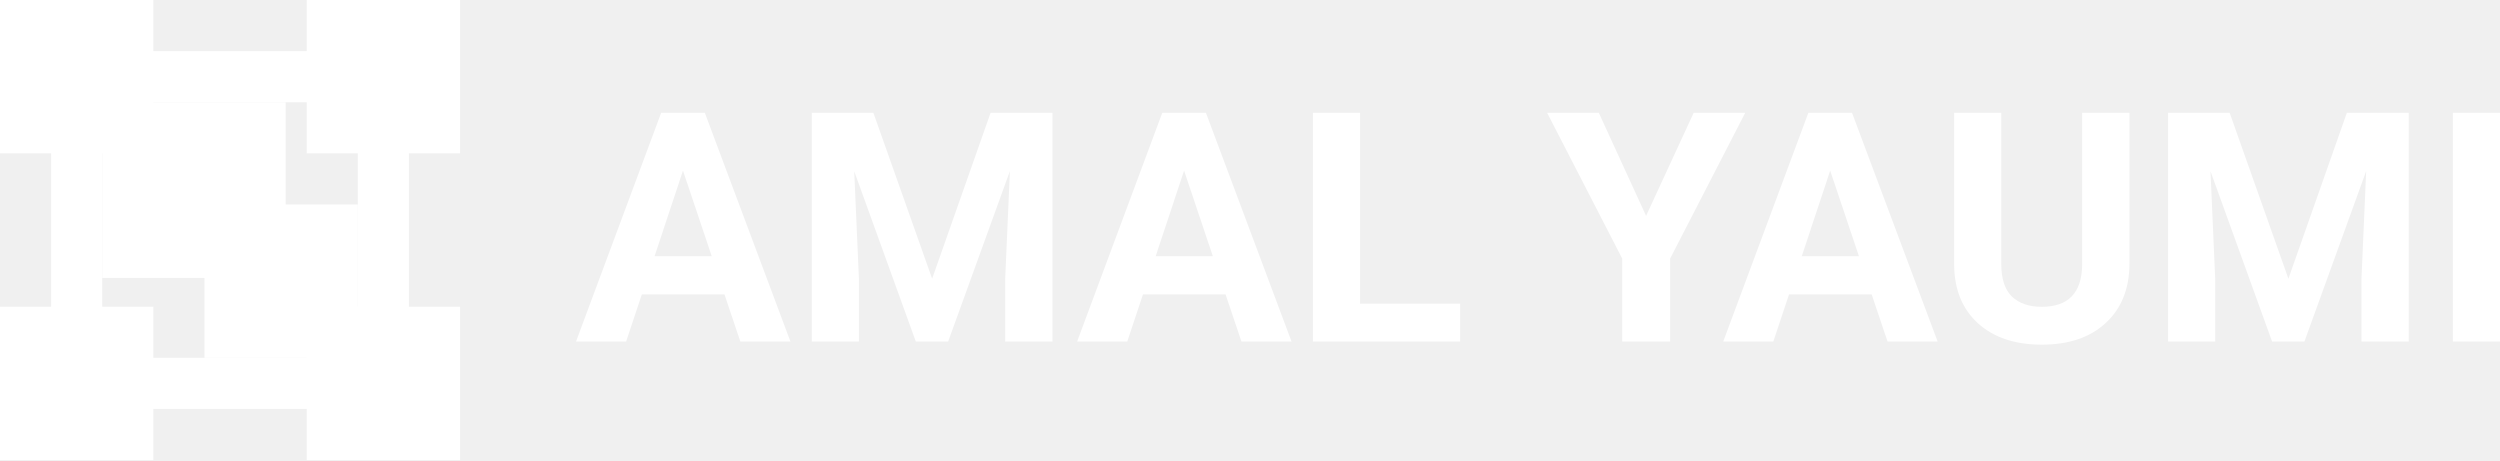
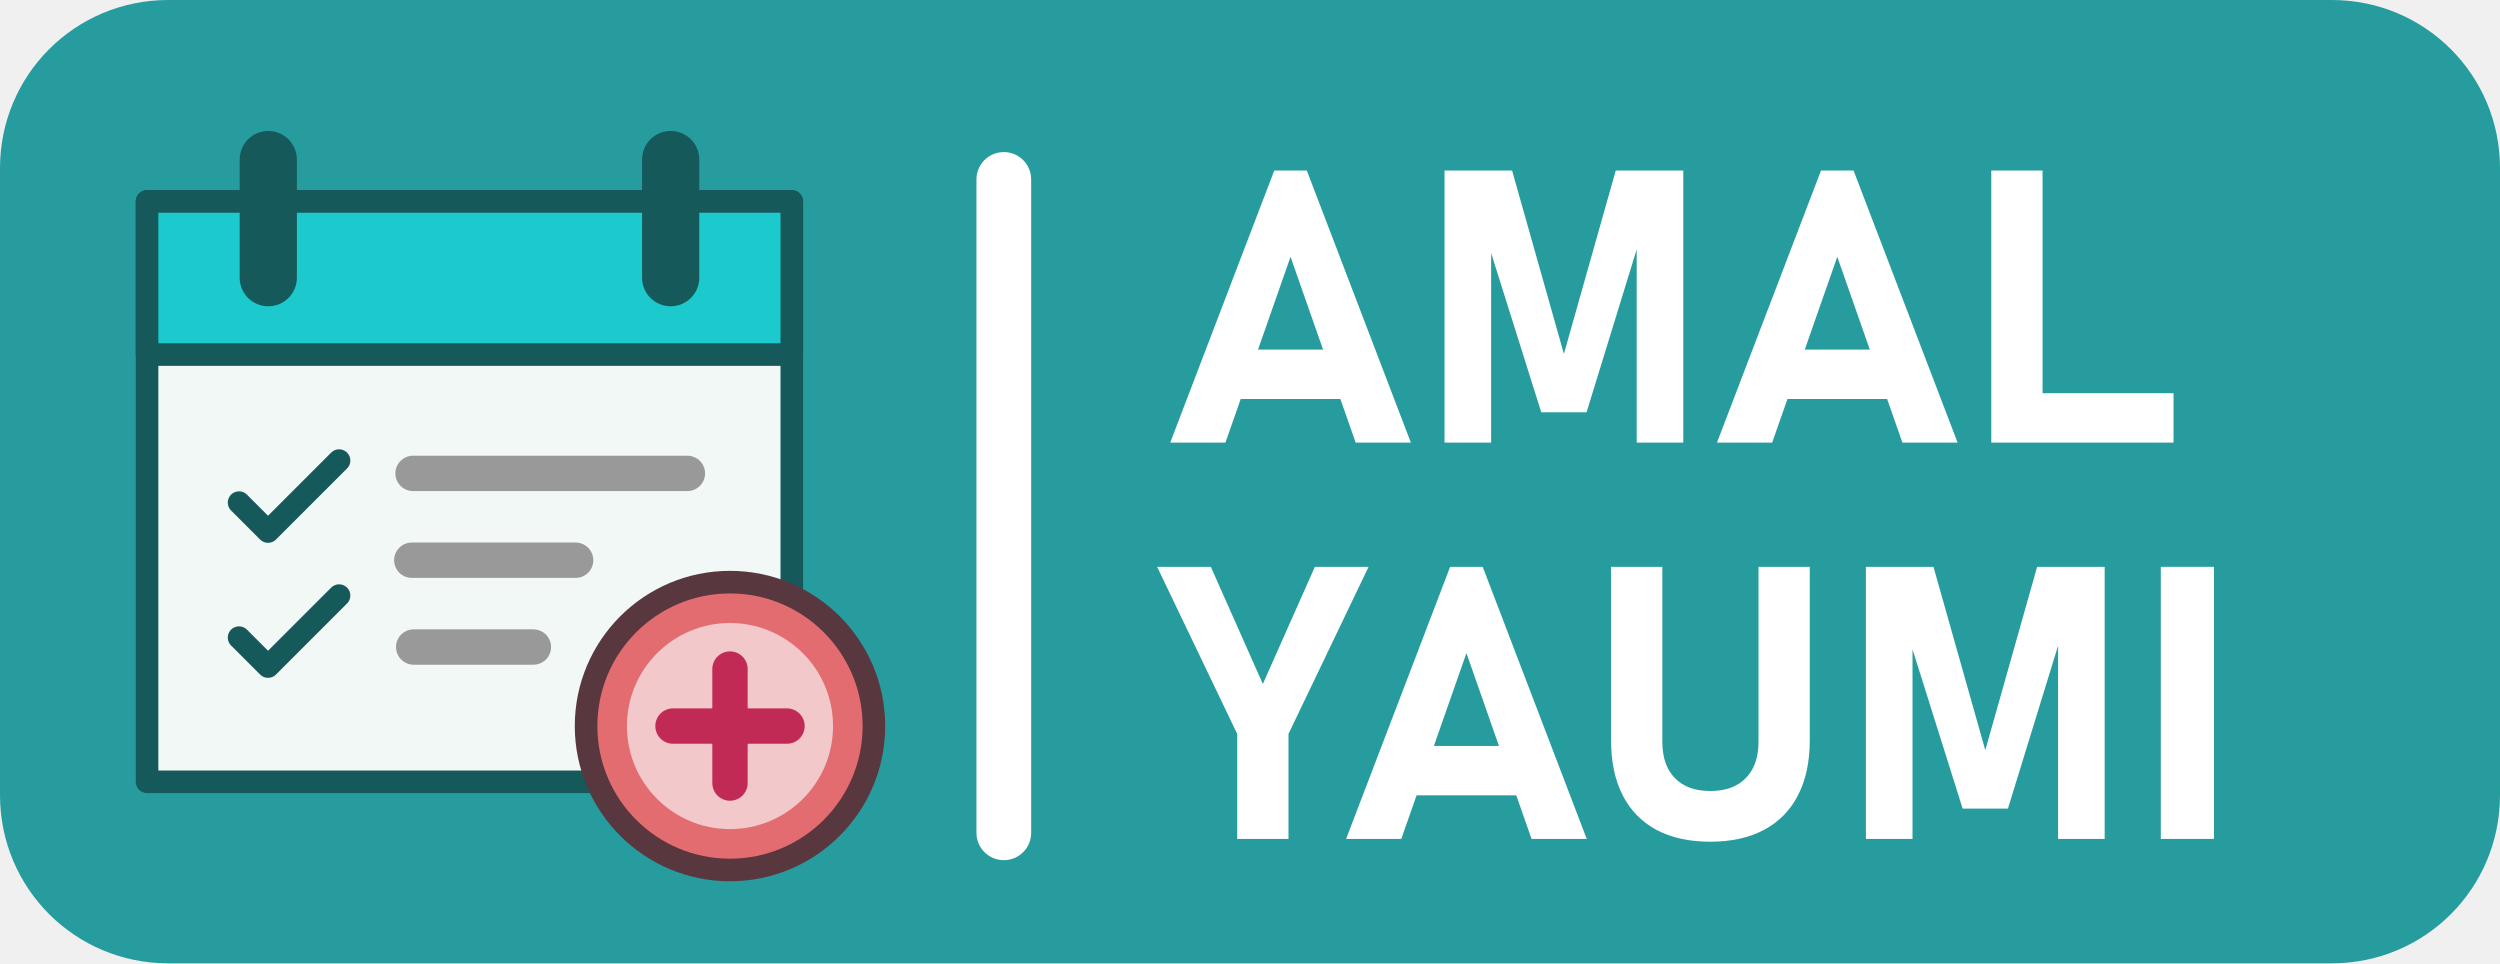
- <svg xmlns="http://www.w3.org/2000/svg" width="171.282" height="31.52" viewBox="0 0 171.282 31.52" fill="none" version="1.1" id="svg22">
-   <defs id="defs26" />
-   <g id="g139" transform="matrix(0.6185299,0,0,0.6185299,42.07981,-2.899551)" style="fill:#ffffff">
-     <path d="m -62.37,10.35 v 39.635 h 39.635 V 10.35 Z m 33.973,33.973 H -56.708 V 16.012 h 28.311 z" fill="#90caf9" id="path2-5" style="fill:#ffffff;stroke-width:0.066" />
-     <path d="m -68.032,4.688 h 16.986 V 21.674 h -16.986 z" fill="#d81b60" id="path4-3" style="fill:#ffffff;stroke-width:0.066" />
-     <path d="m -34.059,4.688 h 16.986 V 21.674 H -34.059 Z M -68.032,38.661 h 16.986 V 55.647 h -16.986 z m 33.973,0 h 16.986 V 55.647 h -16.986 z" fill="#2196f3" id="path6-5" style="fill:#ffffff;fill-opacity:1;stroke-width:0.066" />
-     <path d="m -45.383,27.336 h 16.986 V 44.323 H -45.383 Z" fill="#d81b60" id="path4-3-8" style="fill:#ffffff;fill-opacity:1;stroke-width:0.066" />
-     <path d="m -56.708,16.012 h 20.316 v 19.463 h -20.316 z" fill="#d81b60" id="path32266" style="fill:#ffffff;fill-opacity:1;stroke-width:0.078" />
-   </g>
-   <g aria-label="AMAL YAUMI" id="text1716" style="font-size:22.041px;line-height:1.25;fill:#ffffff;stroke-width:0.551">
-     <path d="m 49.635,20.17 h -5.661 l -1.076,3.229 H 39.465 L 45.298,7.729 h 2.992 l 5.865,15.67 h -3.433 z m -4.789,-2.615 h 3.917 l -1.97,-5.865 z" style="font-weight:bold;font-family:Roboto;-inkscape-font-specification:'Roboto Bold'" id="path35" />
-     <path d="m 59.838,7.729 4.025,11.365 4.004,-11.365 h 4.24 V 23.399 H 68.868 V 19.115 l 0.323,-7.394 -4.23,11.677 h -2.217 l -4.219,-11.666 0.323,7.383 v 4.283 H 55.619 V 7.729 Z" style="font-weight:bold;font-family:Roboto;-inkscape-font-specification:'Roboto Bold'" id="path37" />
-     <path d="m 83.967,20.17 h -5.661 l -1.076,3.229 H 73.797 L 79.63,7.729 h 2.992 l 5.865,15.67 h -3.433 z m -4.789,-2.615 h 3.917 l -1.97,-5.865 z" style="font-weight:bold;font-family:Roboto;-inkscape-font-specification:'Roboto Bold'" id="path39" />
-     <path d="m 93.18,20.805 h 6.856 v 2.594 H 89.951 V 7.729 h 3.229 z" style="font-weight:bold;font-family:Roboto;-inkscape-font-specification:'Roboto Bold'" id="path41" />
-     <path d="m 112.778,14.789 3.261,-7.06 h 3.53 l -5.144,9.987 v 5.683 h -3.283 v -5.683 l -5.144,-9.987 h 3.541 z" style="font-weight:bold;font-family:Roboto;-inkscape-font-specification:'Roboto Bold'" id="path43" />
-     <path d="m 128.233,20.17 h -5.661 l -1.076,3.229 h -3.433 l 5.833,-15.67 h 2.992 l 5.865,15.67 h -3.433 z m -4.789,-2.615 h 3.917 l -1.97,-5.865 z" style="font-weight:bold;font-family:Roboto;-inkscape-font-specification:'Roboto Bold'" id="path45" />
-     <path d="M 145.894,7.729 V 18.05 q 0,2.572 -1.614,4.068 -1.604,1.496 -4.391,1.496 -2.744,0 -4.359,-1.453 -1.614,-1.453 -1.647,-3.993 V 7.729 h 3.229 V 18.071 q 0,1.539 0.732,2.249 0.743,0.7 2.045,0.7 2.723,0 2.766,-2.863 V 7.729 Z" style="font-weight:bold;font-family:Roboto;-inkscape-font-specification:'Roboto Bold'" id="path47" />
-     <path d="m 152.76,7.729 4.025,11.365 4.004,-11.365 h 4.24 V 23.399 h -3.239 V 19.115 l 0.323,-7.394 -4.23,11.677 h -2.217 L 151.447,11.732 151.77,19.115 v 4.283 h -3.229 V 7.729 Z" style="font-weight:bold;font-family:Roboto;-inkscape-font-specification:'Roboto Bold'" id="path49" />
-     <path d="m 171.282,23.399 h -3.229 V 7.729 h 3.229 z" style="font-weight:bold;font-family:Roboto;-inkscape-font-specification:'Roboto Bold'" id="path51" />
+ <svg xmlns="http://www.w3.org/2000/svg" width="453.172mm" height="174.622mm" viewBox="0 0 453.172 174.622" version="1.1" id="svg5">
+   <defs id="defs2" />
+   <g id="layer1" transform="translate(698.8649,109.36)">
+     <path id="rect2788" style="fill:#279c9e;stroke-width:1.965;stroke-linecap:round;stroke-linejoin:round" d="m -668.374,-109.36 h 392.19 c 16.892,0 30.491,13.599 30.491,30.491 v 113.64 c 0,16.892 -13.599,30.491 -30.491,30.491 h -392.19 c -16.892,0 -30.491,-13.599 -30.491,-30.491 v -113.64 c 0,-16.892 13.599,-30.491 30.491,-30.491 z" />
+     <g id="g286050" transform="matrix(1.023647,0,0,1.023647,-76.62698,-1.191512)">
+       <path id="rect3682" style="opacity:1;fill:#f1f8f6;stroke:#16595a;stroke-width:4;stroke-linecap:round;stroke-linejoin:round" d="m -581.824,-70.002 h 114.173 V 32.772 h -114.173 z" />
+       <path style="opacity:1;fill:none;stroke:#16595a;stroke-width:3.971;stroke-linecap:round;stroke-linejoin:round;stroke-opacity:1" d="m -565.539,-16.675 5.141,5.141 12.585,-12.585" id="path3899" />
+       <path style="opacity:1;fill:none;stroke:#16595a;stroke-width:3.971;stroke-linecap:round;stroke-linejoin:round;stroke-opacity:1" d="m -565.539,7.234 5.141,5.141 12.585,-12.585" id="path4888" />
+       <path style="opacity:1;fill:#b3b3b3;fill-opacity:1;stroke:#999999;stroke-width:6.26;stroke-linecap:round;stroke-linejoin:round;stroke-opacity:1" d="m -534.721,-21.841 h 48.582" id="path4923" />
+       <path style="opacity:1;fill:#b3b3b3;fill-opacity:1;stroke:#999999;stroke-width:6.26;stroke-linecap:round;stroke-linejoin:round;stroke-opacity:1" d="m -534.943,-6.466 h 29.011" id="path6325" />
+       <path style="opacity:1;fill:#b3b3b3;fill-opacity:1;stroke:#999999;stroke-width:6.26;stroke-linecap:round;stroke-linejoin:round;stroke-opacity:1" d="m -534.61,8.908 h 21.198" id="path6616" />
+       <path id="rect6793" style="opacity:1;fill:#1cc9cc;stroke:#16595a;stroke-width:4;stroke-linecap:round;stroke-linejoin:round" d="m -581.824,-70.002 h 114.173 v 27.123 h -114.173 z" />
+       <path id="rect6817" style="opacity:1;fill:#16595a;stroke-width:6.26;stroke-linecap:round;stroke-linejoin:round" d="m -560.357,-82.476 c 2.806,0 5.065,2.259 5.065,5.065 v 20.914 c 0,2.806 -2.259,5.065 -5.065,5.065 -2.806,0 -5.065,-2.259 -5.065,-5.065 v -20.914 c 0,-2.806 2.259,-5.065 5.065,-5.065 z" />
+       <path id="rect6943" style="opacity:1;fill:#16595a;stroke-width:6.26;stroke-linecap:round;stroke-linejoin:round" d="m -489.101,-82.476 c 2.806,0 5.065,2.259 5.065,5.065 v 20.914 c 0,2.806 -2.259,5.065 -5.065,5.065 -2.806,0 -5.065,-2.259 -5.065,-5.065 v -20.914 c 0,-2.806 2.259,-5.065 5.065,-5.065 z" />
+       <path id="circle7701" style="opacity:1;fill:#e36c70;stroke:#59373e;stroke-width:4;stroke-linecap:round;stroke-linejoin:round" d="m -453.112,22.902 a 25.485,25.485 0 0 1 -25.485,25.485 25.485,25.485 0 0 1 -25.485,-25.485 25.485,25.485 0 0 1 25.485,-25.485 25.485,25.485 0 0 1 25.485,25.485 z" />
+       <path id="path6989" style="opacity:1;fill:#f2c8ca;stroke-width:5.888;stroke-linecap:round;stroke-linejoin:round" d="m -460.348,22.902 a 18.249,18.249 0 0 1 -18.249,18.249 18.249,18.249 0 0 1 -18.249,-18.249 18.249,18.249 0 0 1 18.249,-18.249 18.249,18.249 0 0 1 18.249,18.249 z" />
+       <path style="opacity:1;fill:none;fill-opacity:1;stroke:#c22a56;stroke-width:6.26;stroke-linecap:round;stroke-linejoin:round;stroke-opacity:1" d="M -478.597,12.808 V 32.995" id="path91910" />
+       <path style="opacity:1;fill:none;fill-opacity:1;stroke:#c22a56;stroke-width:6.26;stroke-linecap:round;stroke-linejoin:round;stroke-opacity:1" d="m -468.503,22.902 h -20.187" id="path285963" />
+     </g>
+     <g aria-label="AMAL YAUMI" id="text1587" style="font-size:69.463px;line-height:1;fill:#ffffff;stroke-width:1.737">
+       <path d="m -467.881,-78.447 h 5.902 l 18.858,49.316 h -10.006 l -11.803,-33.68 -11.803,33.68 h -10.006 z m -9.802,32.459 h 25.947 v 8.954 h -25.947 z" style="font-weight:bold;font-family:Bahnschrift;-inkscape-font-specification:'Bahnschrift Bold'" id="path22594" />
+       <path d="m -405.981,-78.447 h 12.244 v 49.316 h -8.446 v -38.293 l 0.339,2.171 -9.429,30.628 h -8.208 l -9.429,-29.949 0.339,-2.849 v 38.293 h -8.445 v -49.316 h 12.244 l 9.395,33.239 z" style="font-weight:bold;font-family:Bahnschrift;-inkscape-font-specification:'Bahnschrift Bold'" id="path22596" />
+       <path d="m -368.773,-78.447 h 5.902 l 18.858,49.316 h -10.006 l -11.803,-33.68 -11.803,33.68 h -10.006 z m -9.802,32.459 h 25.947 v 8.954 h -25.947 z" style="font-weight:bold;font-family:Bahnschrift;-inkscape-font-specification:'Bahnschrift Bold'" id="path22598" />
+       <path d="m -337.908,-78.447 h 9.293 v 49.316 h -9.293 z m 4.138,40.362 h 28.898 v 8.954 h -28.898 z" style="font-weight:bold;font-family:Bahnschrift;-inkscape-font-specification:'Bahnschrift Bold'" id="path22600" />
+       <path d="m -465.303,23.679 v 19.028 h -9.293 V 23.679 l -14.517,-30.288 h 9.734 l 9.429,21.232 9.429,-21.232 h 9.734 z" style="font-weight:bold;font-family:Bahnschrift;-inkscape-font-specification:'Bahnschrift Bold'" id="path22602" />
+       <path d="m -435.998,-6.609 h 5.902 l 18.858,49.316 h -10.006 L -433.047,9.027 -444.851,42.707 h -10.006 z m -9.802,32.459 h 25.947 v 8.954 h -25.947 z" style="font-weight:bold;font-family:Bahnschrift;-inkscape-font-specification:'Bahnschrift Bold'" id="path22604" />
+       <path d="m -388.853,43.216 q -5.698,0 -9.734,-2.137 -4.036,-2.171 -6.139,-6.275 -2.103,-4.138 -2.103,-9.938 V -6.609 h 9.293 V 25.104 q 0,4.24 2.272,6.58 2.272,2.34 6.41,2.34 4.172,0 6.444,-2.34 2.306,-2.34 2.306,-6.58 V -6.609 h 9.293 V 24.866 q 0,5.8 -2.137,9.938 -2.103,4.104 -6.173,6.275 -4.036,2.137 -9.734,2.137 z" style="font-weight:bold;font-family:Bahnschrift;-inkscape-font-specification:'Bahnschrift Bold'" id="path22606" />
+       <path d="m -329.598,-6.609 h 12.244 V 42.707 h -8.445 V 4.414 l 0.339,2.171 -9.429,30.628 h -8.208 l -9.429,-29.949 0.339,-2.849 V 42.707 h -8.445 V -6.609 h 12.244 l 9.395,33.239 z" style="font-weight:bold;font-family:Bahnschrift;-inkscape-font-specification:'Bahnschrift Bold'" id="path22608" />
+       <path d="m -297.546,42.707 h -9.633 V -6.609 h 9.633 z" style="font-weight:bold;font-family:Bahnschrift;-inkscape-font-specification:'Bahnschrift Bold'" id="path22610" />
+     </g>
+     <path id="rect15933" style="fill:#ffffff;stroke-width:4;stroke-linecap:round;stroke-linejoin:round" d="m -516.906,-81.792 c 2.747,0 4.958,2.211 4.958,4.958 v 118.437 c 0,2.747 -2.211,4.958 -4.958,4.958 -2.747,0 -4.958,-2.211 -4.958,-4.958 v -118.437 c 0,-2.747 2.211,-4.958 4.958,-4.958 z" />
  </g>
</svg>
